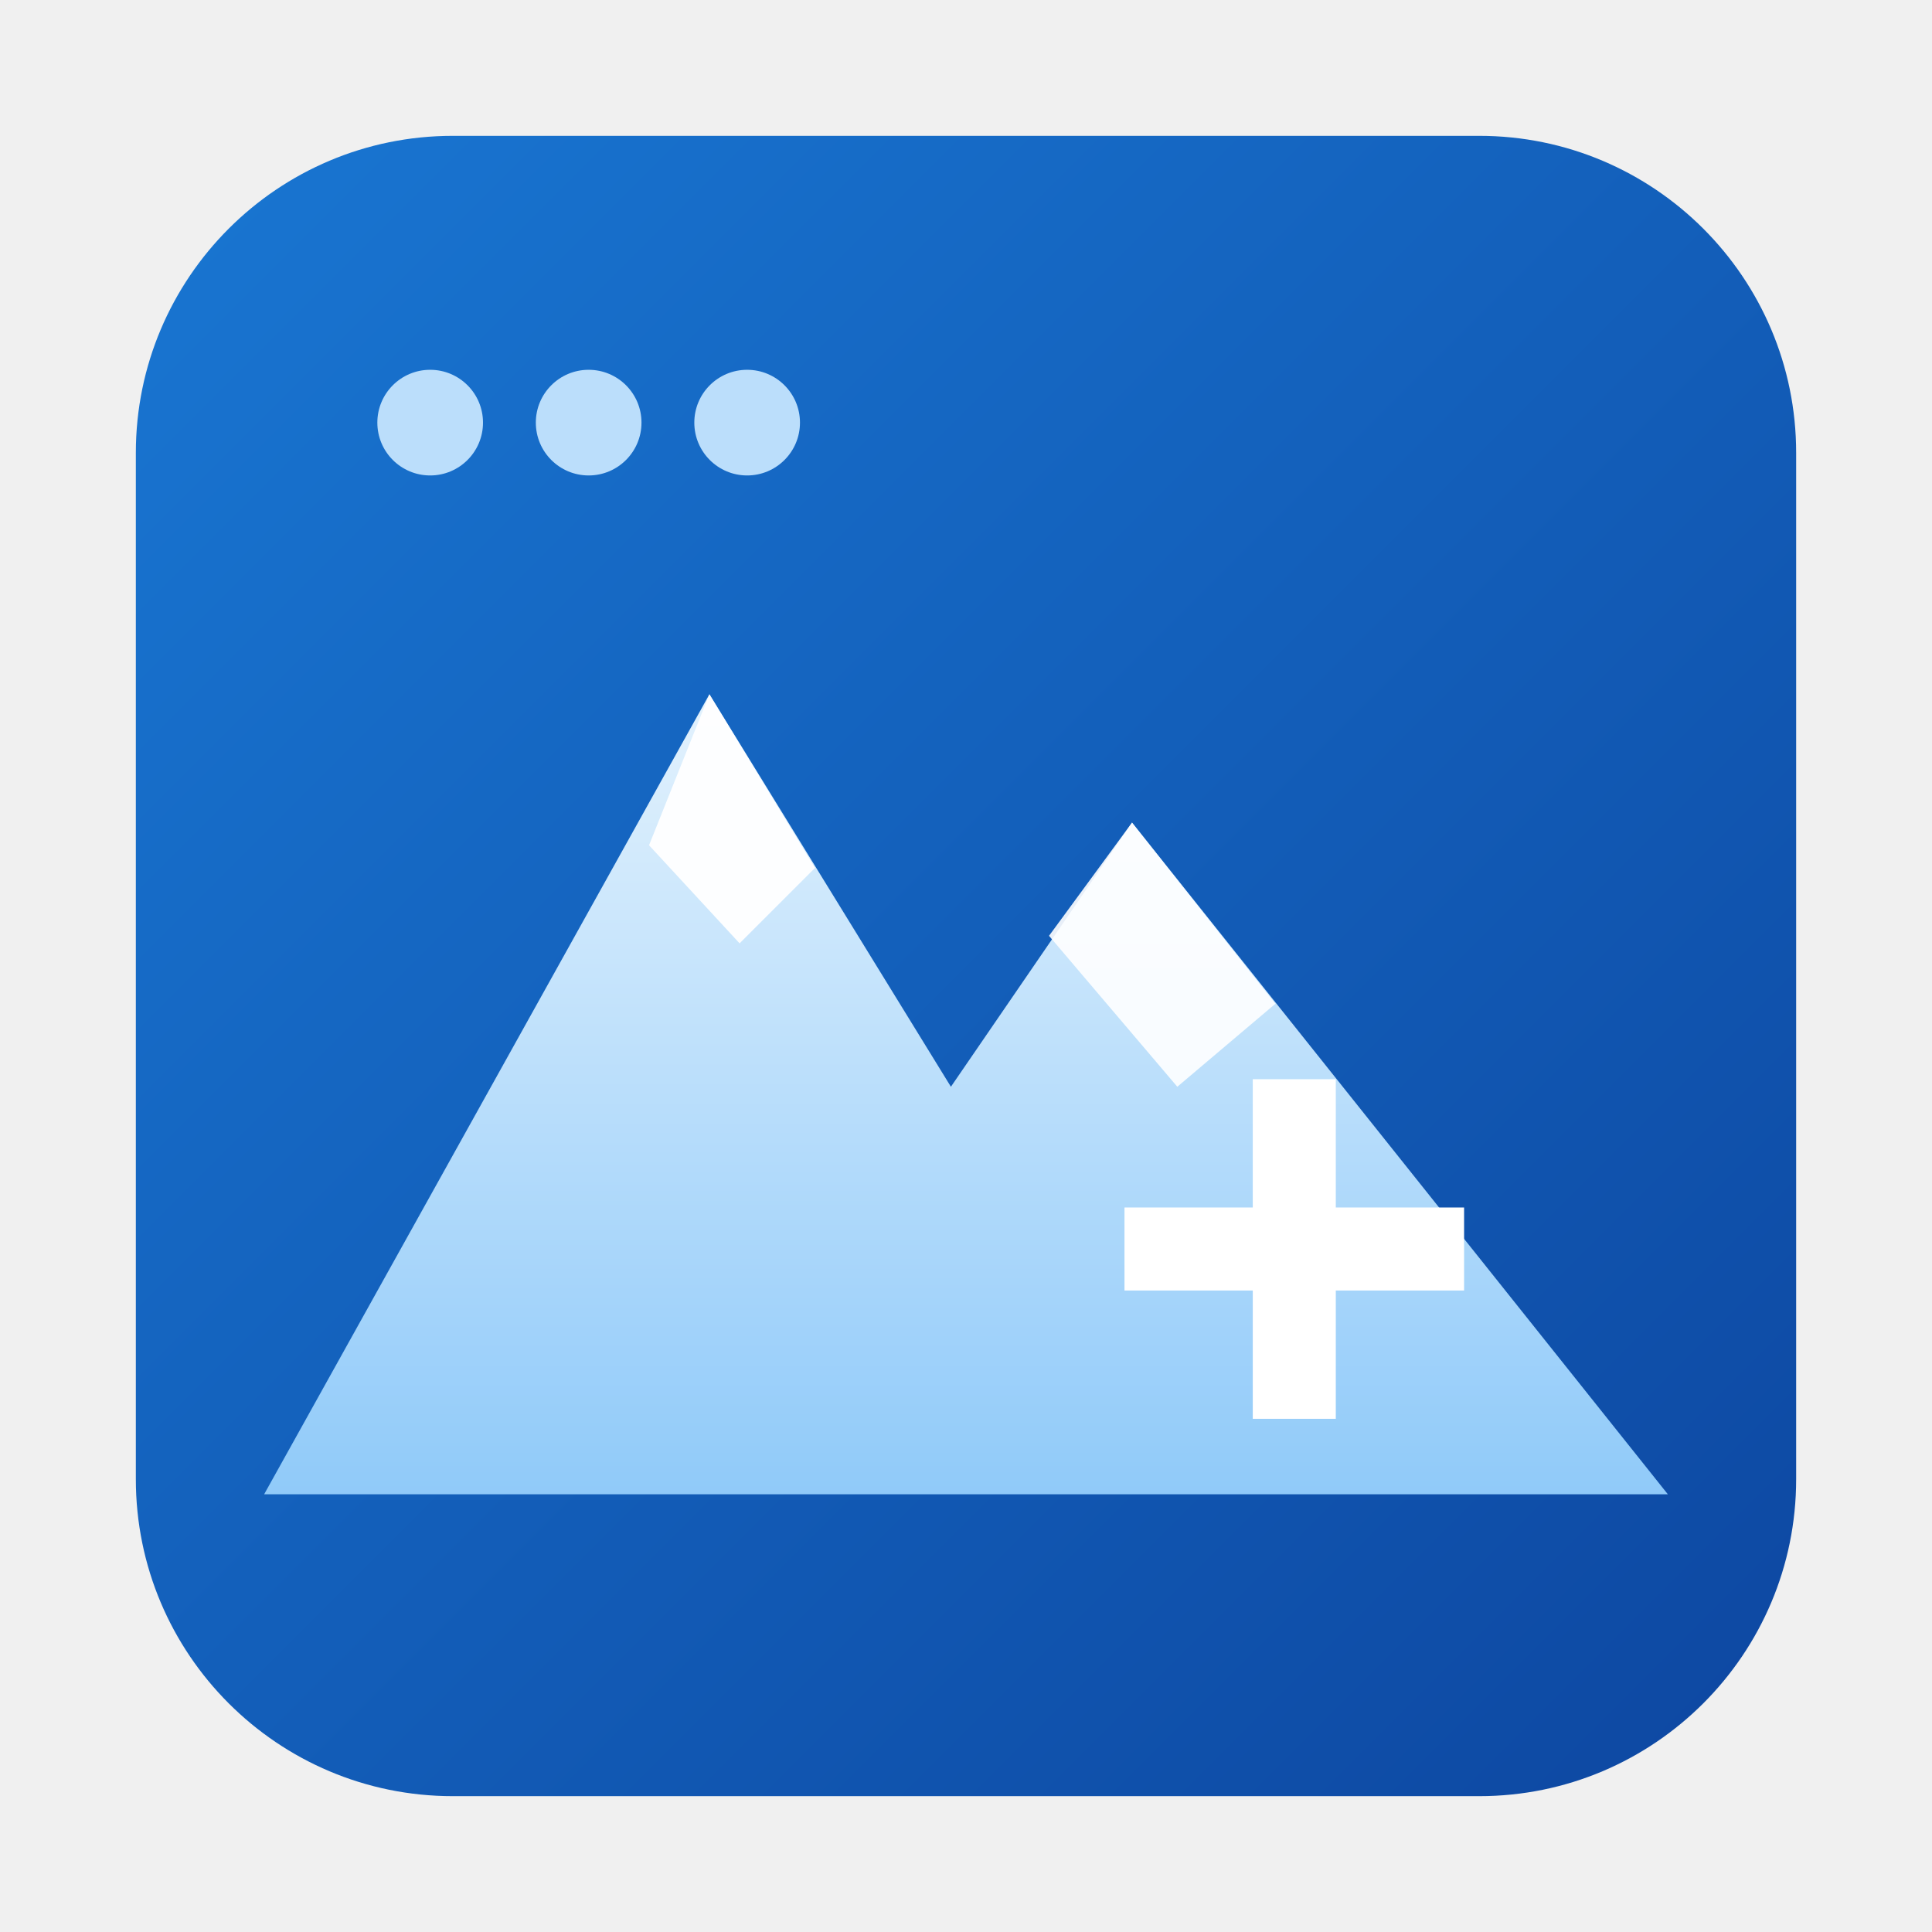
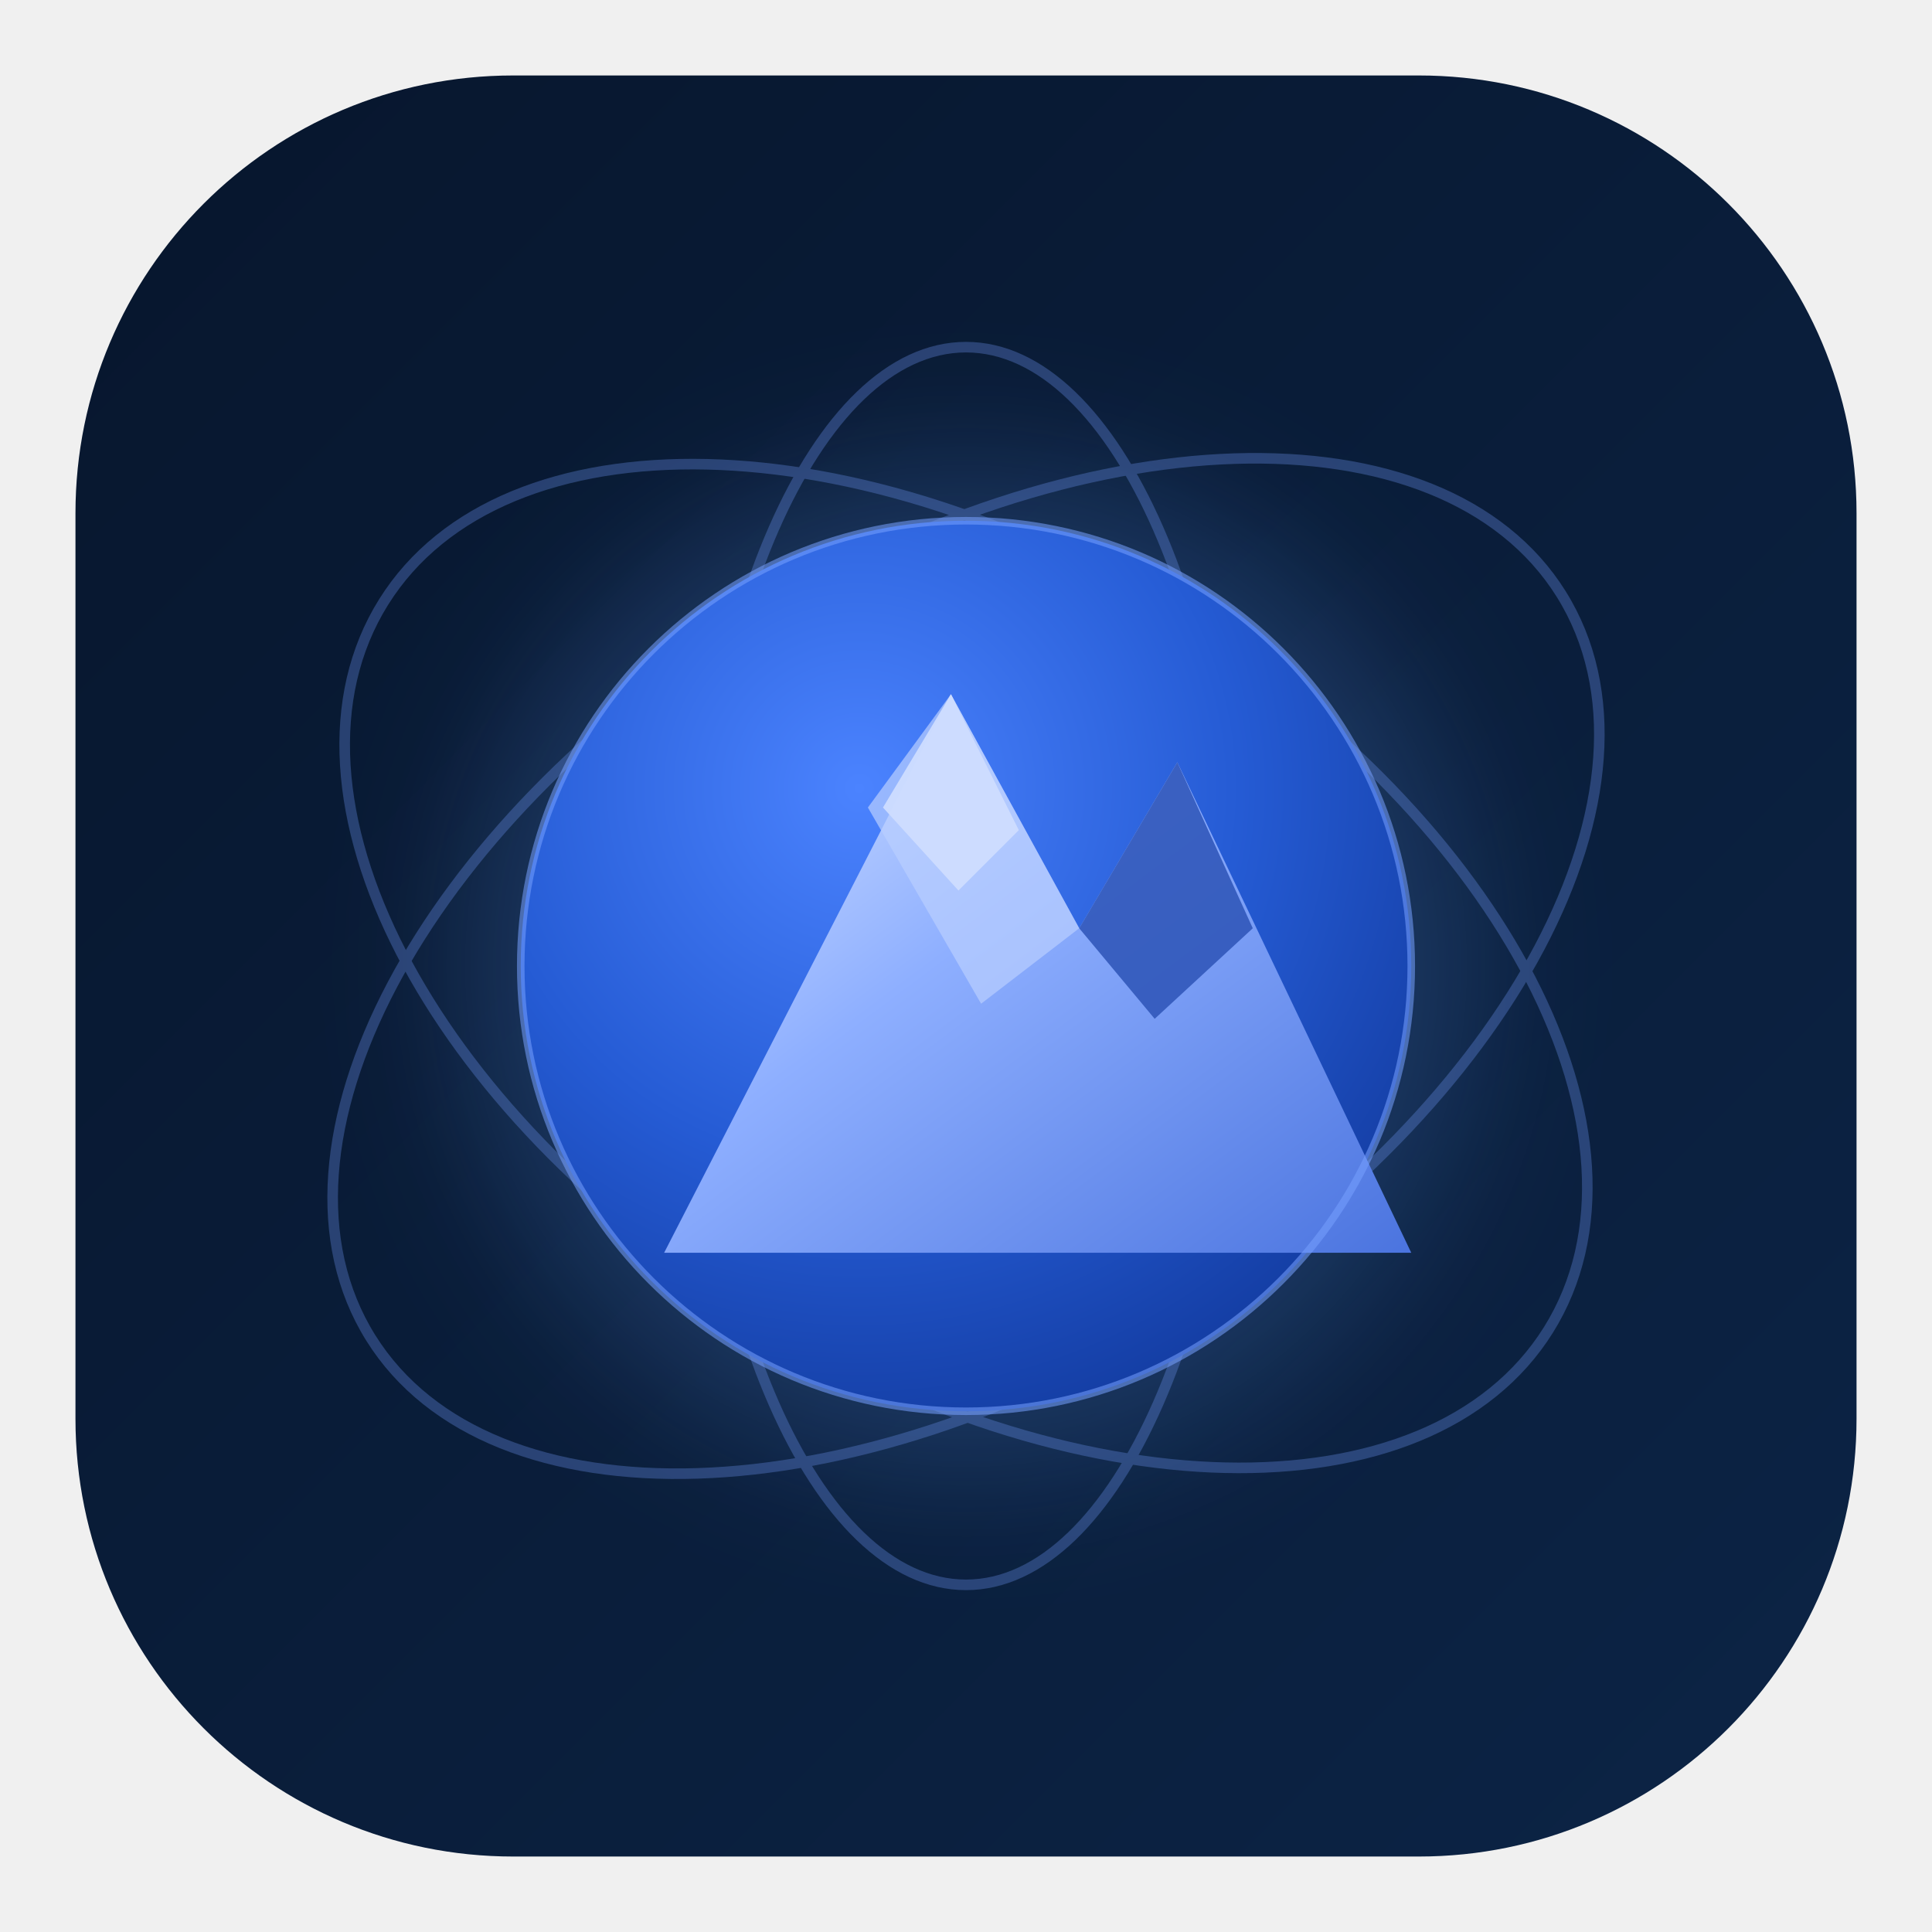
<svg xmlns="http://www.w3.org/2000/svg" viewBox="0 0 256 256" role="img" aria-labelledby="title desc">
  <defs>
-     <linearGradient id="sky" x1="0" y1="0" x2="1" y2="1">
-       <stop offset="0" stop-color="#1976d2" />
-       <stop offset="1" stop-color="#0d47a1" />
+     <linearGradient id="background" x1="0" y1="0" x2="1" y2="1">
+       <stop offset="0" stop-color="#07162d" />
+       <stop offset="1" stop-color="#0c2446" />
    </linearGradient>
-     <linearGradient id="mountain" x1="0" y1="0" x2="0" y2="1">
-       <stop offset="0" stop-color="#e3f2fd" />
-       <stop offset="1" stop-color="#90caf9" />
+     <radialGradient id="core" cx="38%" cy="30%" r="78%">
+       <stop offset="0" stop-color="#4b83ff" />
+       <stop offset="0.55" stop-color="#255bd4" />
+       <stop offset="1" stop-color="#123a9e" />
+     </radialGradient>
+     <linearGradient id="peak" x1="0" y1="0" x2="1" y2="1">
+       <stop offset="0" stop-color="#dce8ff" />
+       <stop offset="0.42" stop-color="#8eafff" />
+       <stop offset="1" stop-color="#4b74df" />
    </linearGradient>
+     <filter id="glow" x="-80%" y="-80%" width="260%" height="260%">
+       <feGaussianBlur stdDeviation="9" result="blur" />
+       <feColorMatrix in="blur" type="matrix" values="0 0 0 0 0.12 0 0 0 0 0.35 0 0 0 0 1 0 0 0 .55 0" />
+     </filter>
  </defs>
-   <rect x="18" y="18" width="220" height="220" rx="42" fill="url(#sky)" />
-   <path d="M35 198 94 92l32 52 24-35 71 89H35Z" fill="url(#mountain)" />
-   <path d="m94 92 14 23-10 10-12-13Z" fill="#fff" opacity=".95" />
-   <path d="m150 109 19 24-13 11-17-20Z" fill="#fff" opacity=".9" />
-   <circle cx="57" cy="56" r="7" fill="#bbdefb" />
-   <circle cx="78" cy="56" r="7" fill="#bbdefb" />
-   <circle cx="99" cy="56" r="7" fill="#bbdefb" />
-   <path d="M177 143v17h17v11h-17v17h-11v-17h-17v-11h17v-17h11Z" fill="#fff" />
+   <rect x="10" y="10" width="236" height="236" rx="58" fill="url(#background)" />
+   <circle cx="128" cy="128" r="67" fill="#2f6df4" opacity=".35" filter="url(#glow)" />
+   <g fill="none" stroke="#668ee8" stroke-width="1.4" opacity=".34">
+     <ellipse cx="128" cy="128" rx="93" ry="54" transform="rotate(-32 128 128)" />
+     <ellipse cx="128" cy="128" rx="91" ry="54" transform="rotate(32 128 128)" />
+     <ellipse cx="128" cy="128" rx="82" ry="36" transform="rotate(90 128 128)" />
+   </g>
+   <circle cx="128" cy="128" r="59" fill="url(#core)" />
+   <path d="M88 166 126 92l17 31 13-22 31 65H88Z" fill="url(#peak)" />
+   <path d="m126 92 9 18-8 8-10-11Z" fill="#fff" opacity=".95" />
+   <path d="m143 123 13-22 10 22-13 12Z" fill="#3158ba" opacity=".9" />
+   <path d="m126 92 17 31-13 10-15-26Z" fill="#b9ceff" opacity=".7" />
+   <circle cx="128" cy="128" r="59" fill="none" stroke="#77a0ff" stroke-width="1" opacity=".55" />
</svg>
